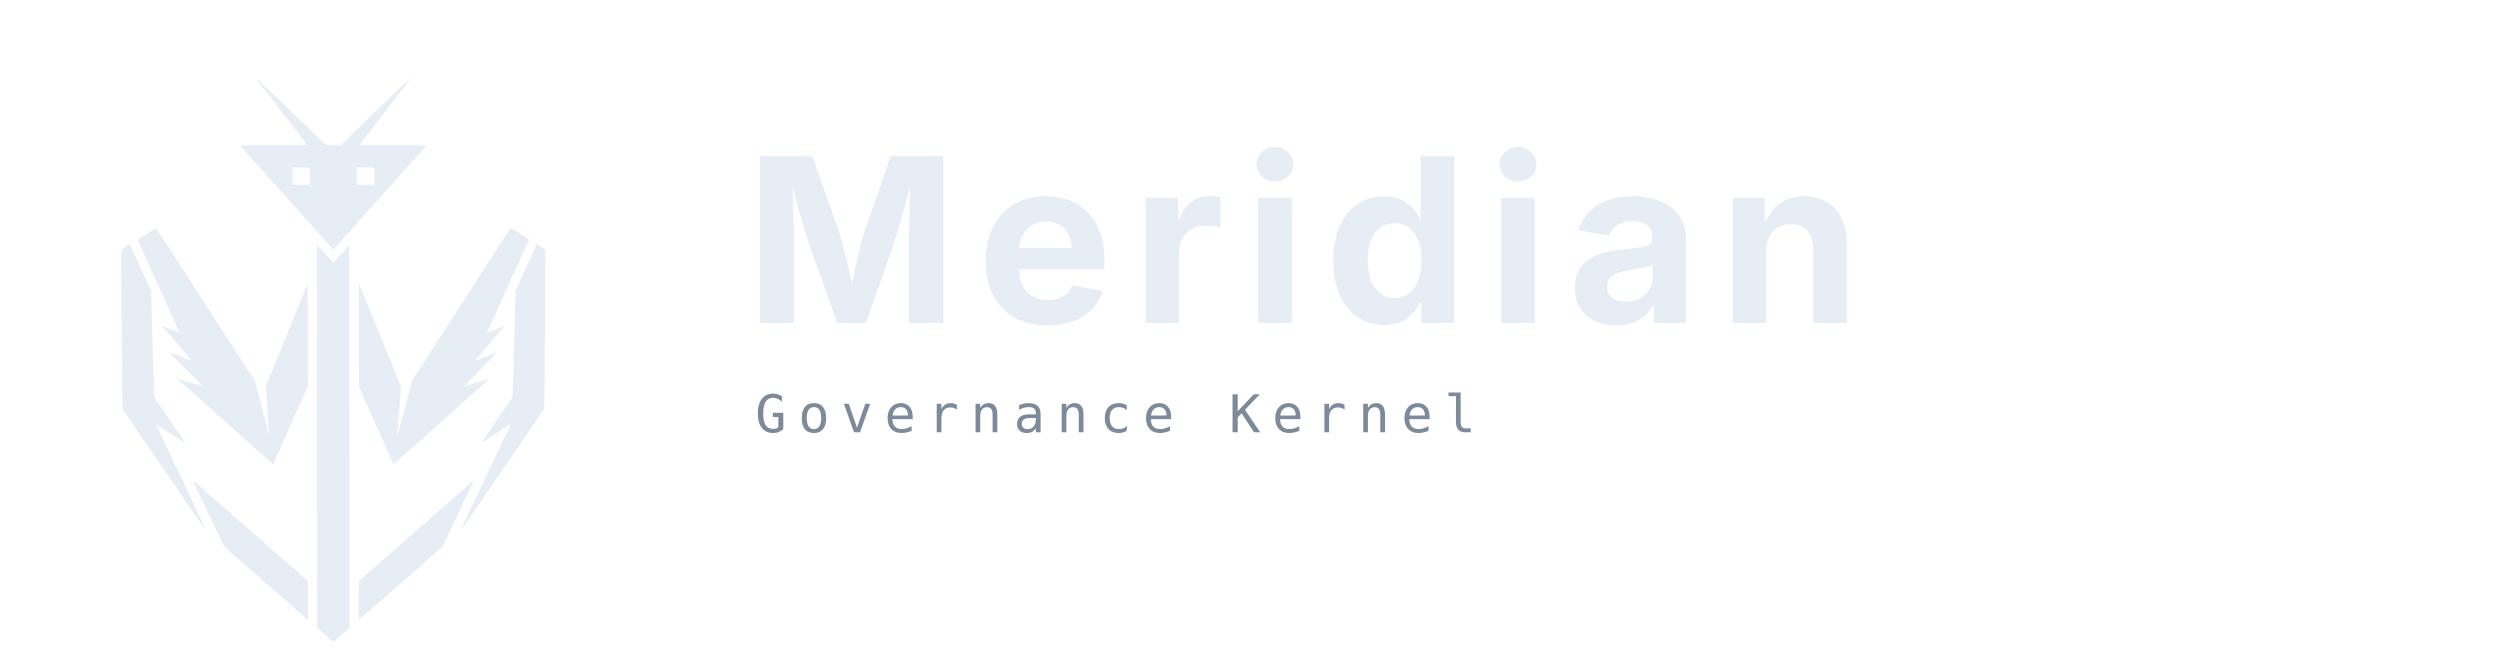
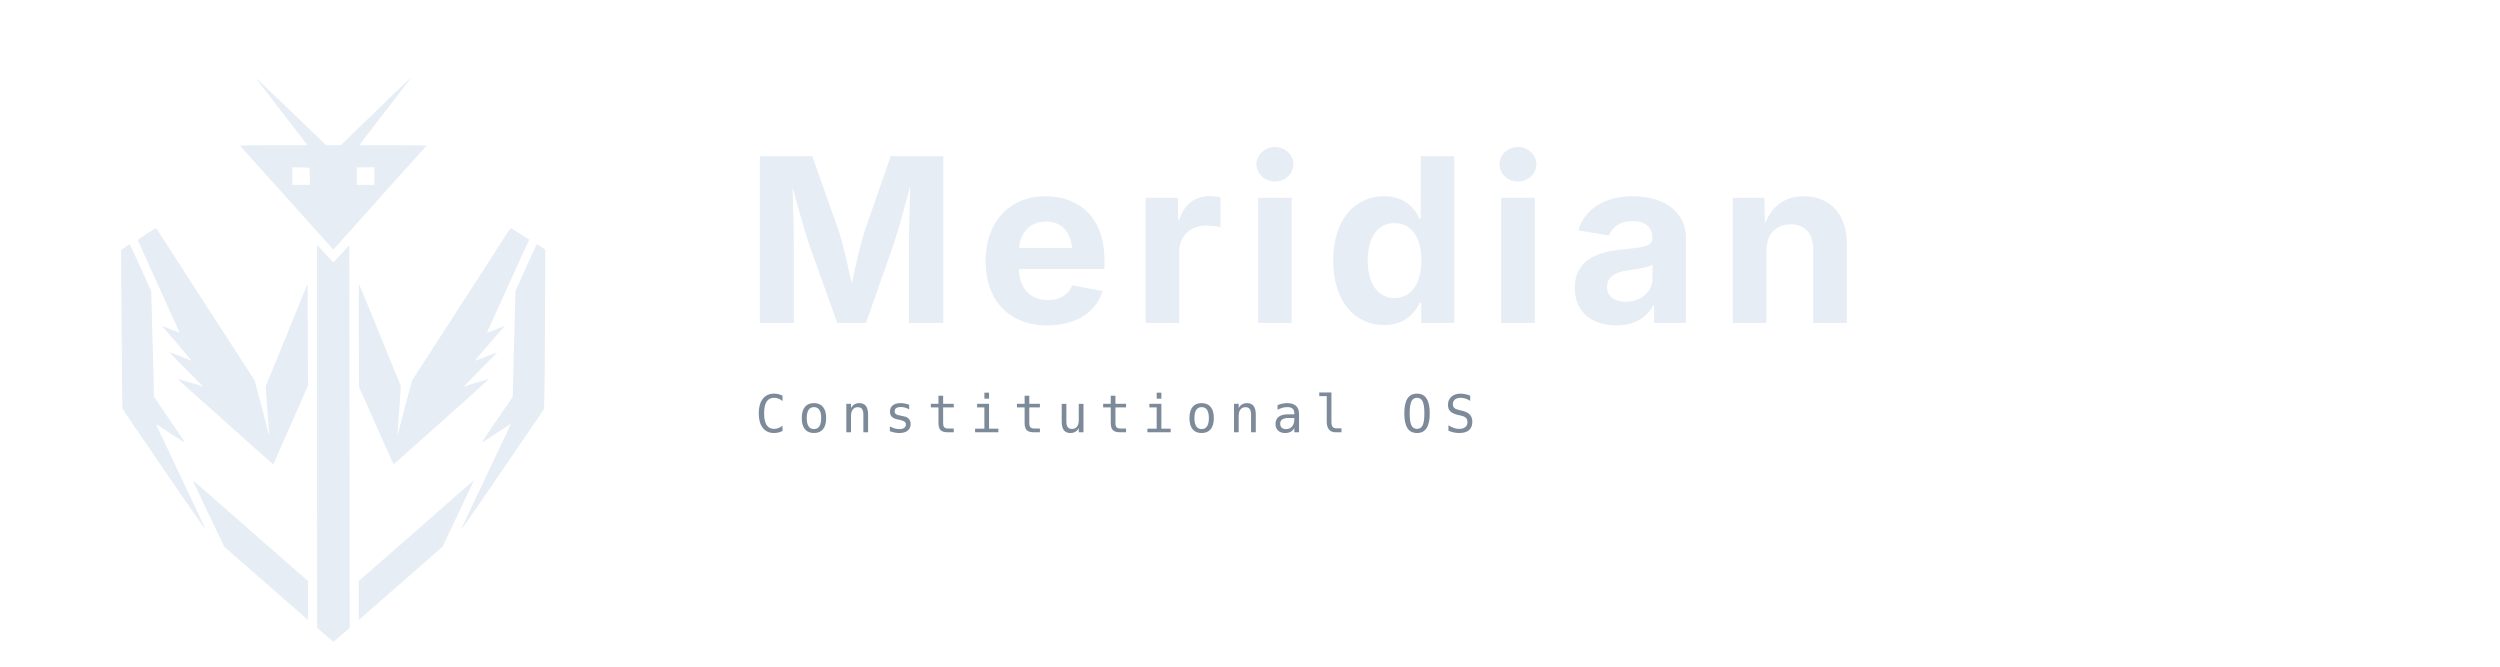
<svg xmlns="http://www.w3.org/2000/svg" viewBox="0 0 960 256" width="960" height="256" preserveAspectRatio="xMidYMid meet" role="img" aria-labelledby="title desc">
  <defs>
    <style>
      .mk { fill: #e6edf5; }
      .word { fill: #e6edf5; font: 700 88px/1 'Space Grotesk', Inter, sans-serif; letter-spacing: 7px; }
      .accent { fill: #7d8a99; font: 500 20px/1 'JetBrains Mono', monospace; letter-spacing: 4.5px; text-transform: uppercase; }
    </style>
  </defs>
  <g transform="translate(0,0) scale(0.25)">
    <path class="mk" d="M394.4 122c14.8 19.1 57.6 74.6 66.5 86.2l11.2 14.8h-51.5c-28.4 0-51.6.3-51.6.6 0 .6 2.1 3 17 19.6 4.7 5.1 20.7 22.9 35.5 39.4 33.1 36.7 84.3 93.8 87.8 97.9l2.6 3 1.9-2c1.9-2 62.2-69.4 95.6-106.9 9.9-11.1 24.2-26.9 31.8-35.3 7.6-8.3 13.8-15.4 13.8-15.7s-23.2-.6-51.5-.6h-51.6l7.8-10.3c4.2-5.6 16.1-21 26.3-34.2s21.7-28.1 25.5-33c3.7-5 9.8-12.8 13.4-17.5l6.6-8.5-4 3.4c-4.5 3.8-34.9 33-76.4 73.3L523.5 223h-22.7l-27.7-26.8c-23.7-23-37.1-35.8-75-71.6-4.1-3.9-5.4-4.8-3.7-2.6m81.4 148.7.3 13.3H449v-27.1l13.3.3 13.2.3zm99.2-.2V284h-27v-27h27zm-349.5 88.4c-7.7 4.9-13.9 9.3-13.8 9.8s2.6 6.3 5.6 12.8c3 6.6 10.7 23.7 17.2 38s15 33.2 19 42c17.5 38.3 22.3 49 22 49.3-.2.2-6.2-2.1-13.4-5.1S249 500.6 249 501c0 .3 1.2 1.7 2.6 3.1 2.2 2 37 42.6 41.3 48.2l1.4 1.8-5.4-2.2c-13.7-5.4-28.1-10.9-28.7-10.9-.4 0 11.2 11.9 25.8 26.5l26.5 26.6-4.5-1.6c-7-2.5-34.4-10.5-34.7-10.1-.2.2 6.5 6.4 14.9 13.8 8.4 7.5 20.3 18 26.3 23.4 74.3 66.5 102 91.1 103.6 92.2l1.8 1.4 1.4-3.4c.8-1.8 10-22.7 20.4-46.3 10.5-23.7 21.8-49.3 25.2-57l6.1-14-.2-78.4-.3-78.3-6.4 15.8c-9 22.3-38.6 94.7-49.2 120.5l-8.9 21.6 1.9 25.4c1.1 14 2.3 29.7 2.6 34.9s.8 10.6 1 12l.4 2.5-.9-2c-.5-1.1-2.3-7.6-4.1-14.5-1.7-6.9-6.4-24.9-10.4-40.1l-7.4-27.5-19.6-30.5c-10.9-16.7-24.3-37.5-29.9-46.1-5.5-8.7-16-24.9-23.3-36-7.3-11.2-15.5-23.9-18.3-28.3s-8.6-13.4-12.9-20-16.4-25.5-27-42-19.6-30.3-19.9-30.7c-.4-.4-7 3.3-14.7 8.1m555.3-3.6c-2 2.9-8.3 12.6-14 21.7-5.8 9.1-16.1 25-22.8 35.5-6.8 10.4-16.7 25.7-22 34-5.3 8.2-18.8 29.2-30 46.5s-29.1 45-39.7 61.4L633 584.3l-5.7 21.1c-3.1 11.6-8 30.2-10.8 41.3-2.8 11.2-5.5 20.6-5.9 21-.4.5-.5-.3-.2-1.7s1-10.4 1.6-20 1.8-25.5 2.6-35.2c.9-11.3 1.1-18.4.5-19.5-.9-1.8-16.3-39.3-46.6-113.8-9.2-22.5-16.9-41.2-17.1-41.4-.2-.3-.3 35.3-.2 79l.3 79.4 9.6 21.5c5.3 11.8 15.8 35.4 23.3 52.5 17 38.3 19.8 44.5 20.3 44.5.2 0 15.5-13.6 34.1-30.1 18.5-16.6 51.4-45.9 73-65.2 21.6-19.2 39.1-35.1 38.9-35.3-.3-.4-26.3 7.3-33.6 10-2.4.9-4.6 1.6-5 1.6-.3 0 11.3-11.9 25.9-26.5s26.2-26.5 25.9-26.5c-.4 0-28.1 10.8-32.6 12.7-.7.3-1.3.2-1.3-.1 0-.5 22-26.4 38.2-44.9 6.4-7.2 8.4-10.2 5.6-8-2 1.5-24.9 10.5-25.5 10-.2-.3.7-2.8 2.2-5.6 1.4-2.9 4.4-9.3 6.6-14.4 2.3-5.1 6.2-13.9 8.9-19.7s11.4-24.9 19.3-42.5c8-17.6 17.4-38.4 21-46.2l6.5-14.2-4.2-2.7c-3.3-2.2-17.8-11.4-23.2-14.7-.6-.4-2.6 1.5-4.6 4.6m-588.6 24.4-6.2 4.5.5 84.6c.3 46.6.7 101.4 1 121.9l.5 37.1 10.2 15c5.7 8.3 19.7 28.9 31.3 45.9 49.2 72.4 87.3 127.3 86.2 124.3-.7-1.9-49.9-106.2-59.7-126.5-13.7-28.5-16.9-35.6-15.7-34.8.7.4 10.6 6.9 22.1 14.5 11.6 7.5 21.2 13.6 21.4 13.3.2-.2-1.6-3.2-4.1-6.7-2.4-3.5-13.1-19.1-23.8-34.8l-19.3-28.5-.8-29.5c-.4-16.2-1.4-52.9-2.2-81.4l-1.4-51.9-16.3-35.8c-9-19.8-16.6-35.9-16.9-35.8-.3 0-3.3 2.1-6.8 4.6m629.3 1.5c-4 9.1-21.7 47.9-26 57.3l-3.7 8-2.2 81.5-2.1 81.5-5.4 8c-3 4.4-13.7 20.1-23.9 34.8-10.1 14.8-18.2 27-18 27.2.2.3 8.7-5.1 18.9-11.8 10.1-6.8 20.1-13.3 22.2-14.6l3.7-2.3-4.4 9.4c-2.4 5.1-13.7 28.9-25.1 52.8-30.7 64.4-47.6 100.3-47.2 100.6.3.3 20.8-29.1 49.3-71 8.2-12 23-33.6 32.9-48.1s24.1-35.4 31.6-46.4l13.7-20.2.6-34.2c.3-18.8.7-73.8.8-122.2l.3-87.9-6-4.3c-3.3-2.3-6.3-4.2-6.6-4.3-.4 0-1.9 2.8-3.4 6.2" />
    <path class="mk" d="m487 670.2.1 294.3 12.6 10.7 12.6 10.7 8.6-7.4c4.7-4 10.3-8.8 12.4-10.7l3.8-3.3-.3-294-.3-293.9-12 13.2c-6.6 7.3-12.3 13.1-12.6 13-.4-.2-6.1-6.3-12.8-13.6L487 376zm-184.5 81.5c3.5 7.6 14.4 30.5 24.2 51l17.8 37.2 42.1 36.8c23.1 20.2 51.2 44.9 62.5 54.7 11.2 9.8 21.2 18.6 22.2 19.4l1.7 1.5v-59.9l-65.2-57.1c-35.9-31.4-75.6-66.2-88.1-77.2-12.5-11.1-23-20.1-23.2-20.1s2.5 6.2 6 13.7m401.3 6.9c-25 22.2-107.4 94.3-135.6 118.9l-17.2 15v59.7l1.7-1.3c.9-.8 20.4-17.8 43.2-37.8 22.9-20 51.1-44.8 62.8-55l21.2-18.6 22.7-48c12.5-26.4 23.3-49.2 24.1-50.8.7-1.5 1.2-2.7.9-2.7-.2 0-10.9 9.3-23.8 20.6" />
  </g>
  <text x="286" y="124" class="word">Meridian</text>
-   <text x="290" y="166" class="accent">Governance Kernel</text>
+   <text x="290" y="166" class="accent">Constitutional OS</text>
</svg>
